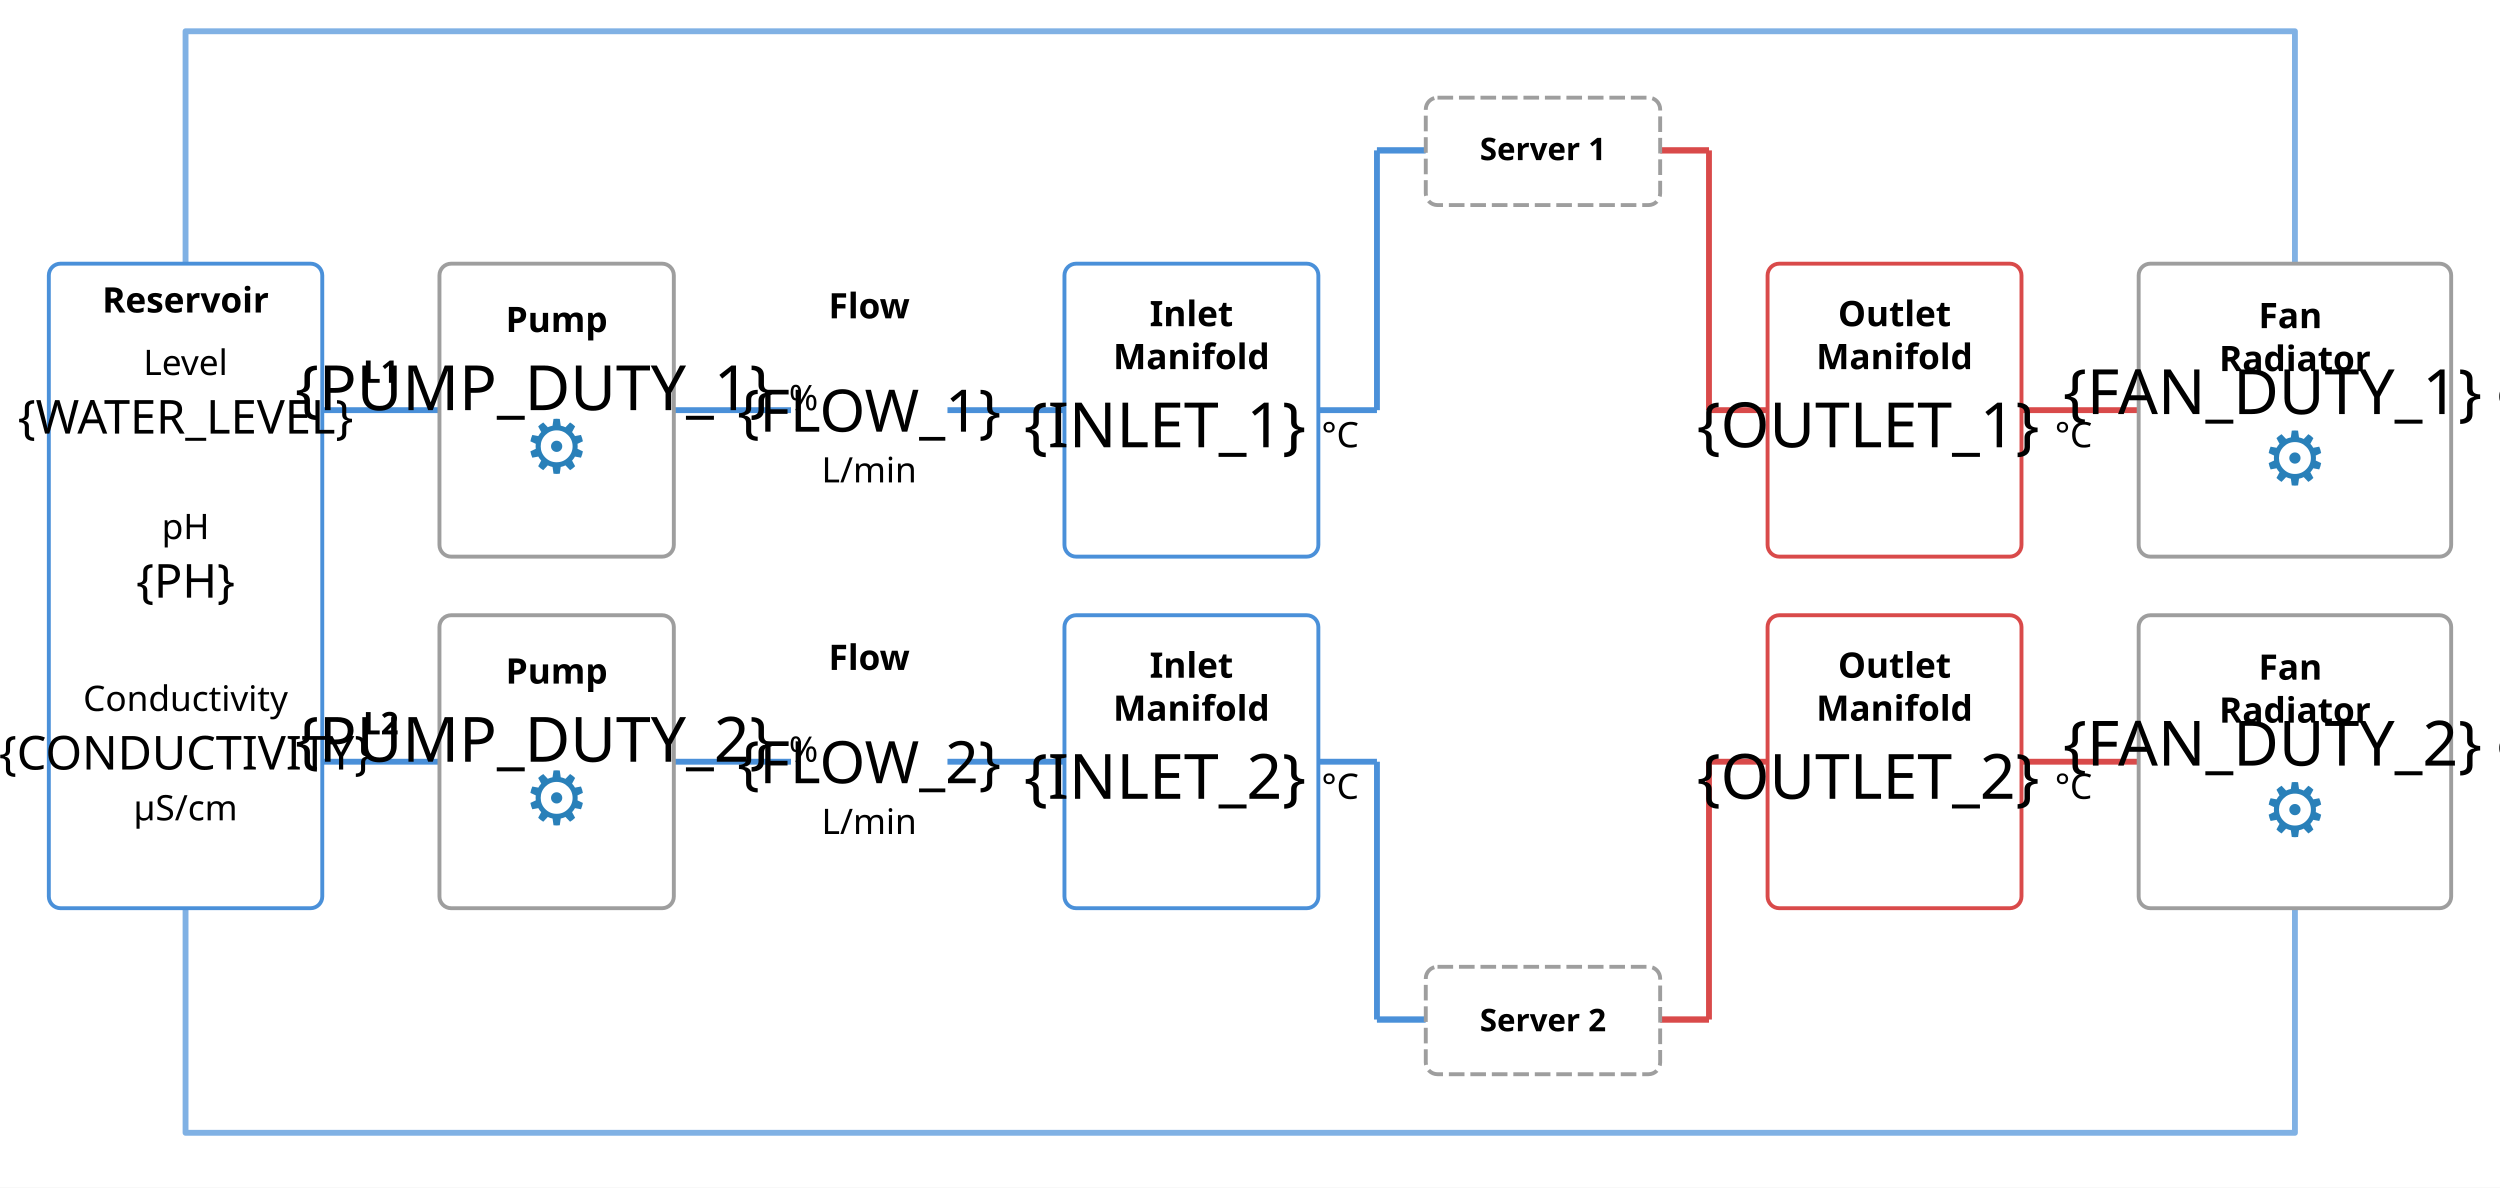
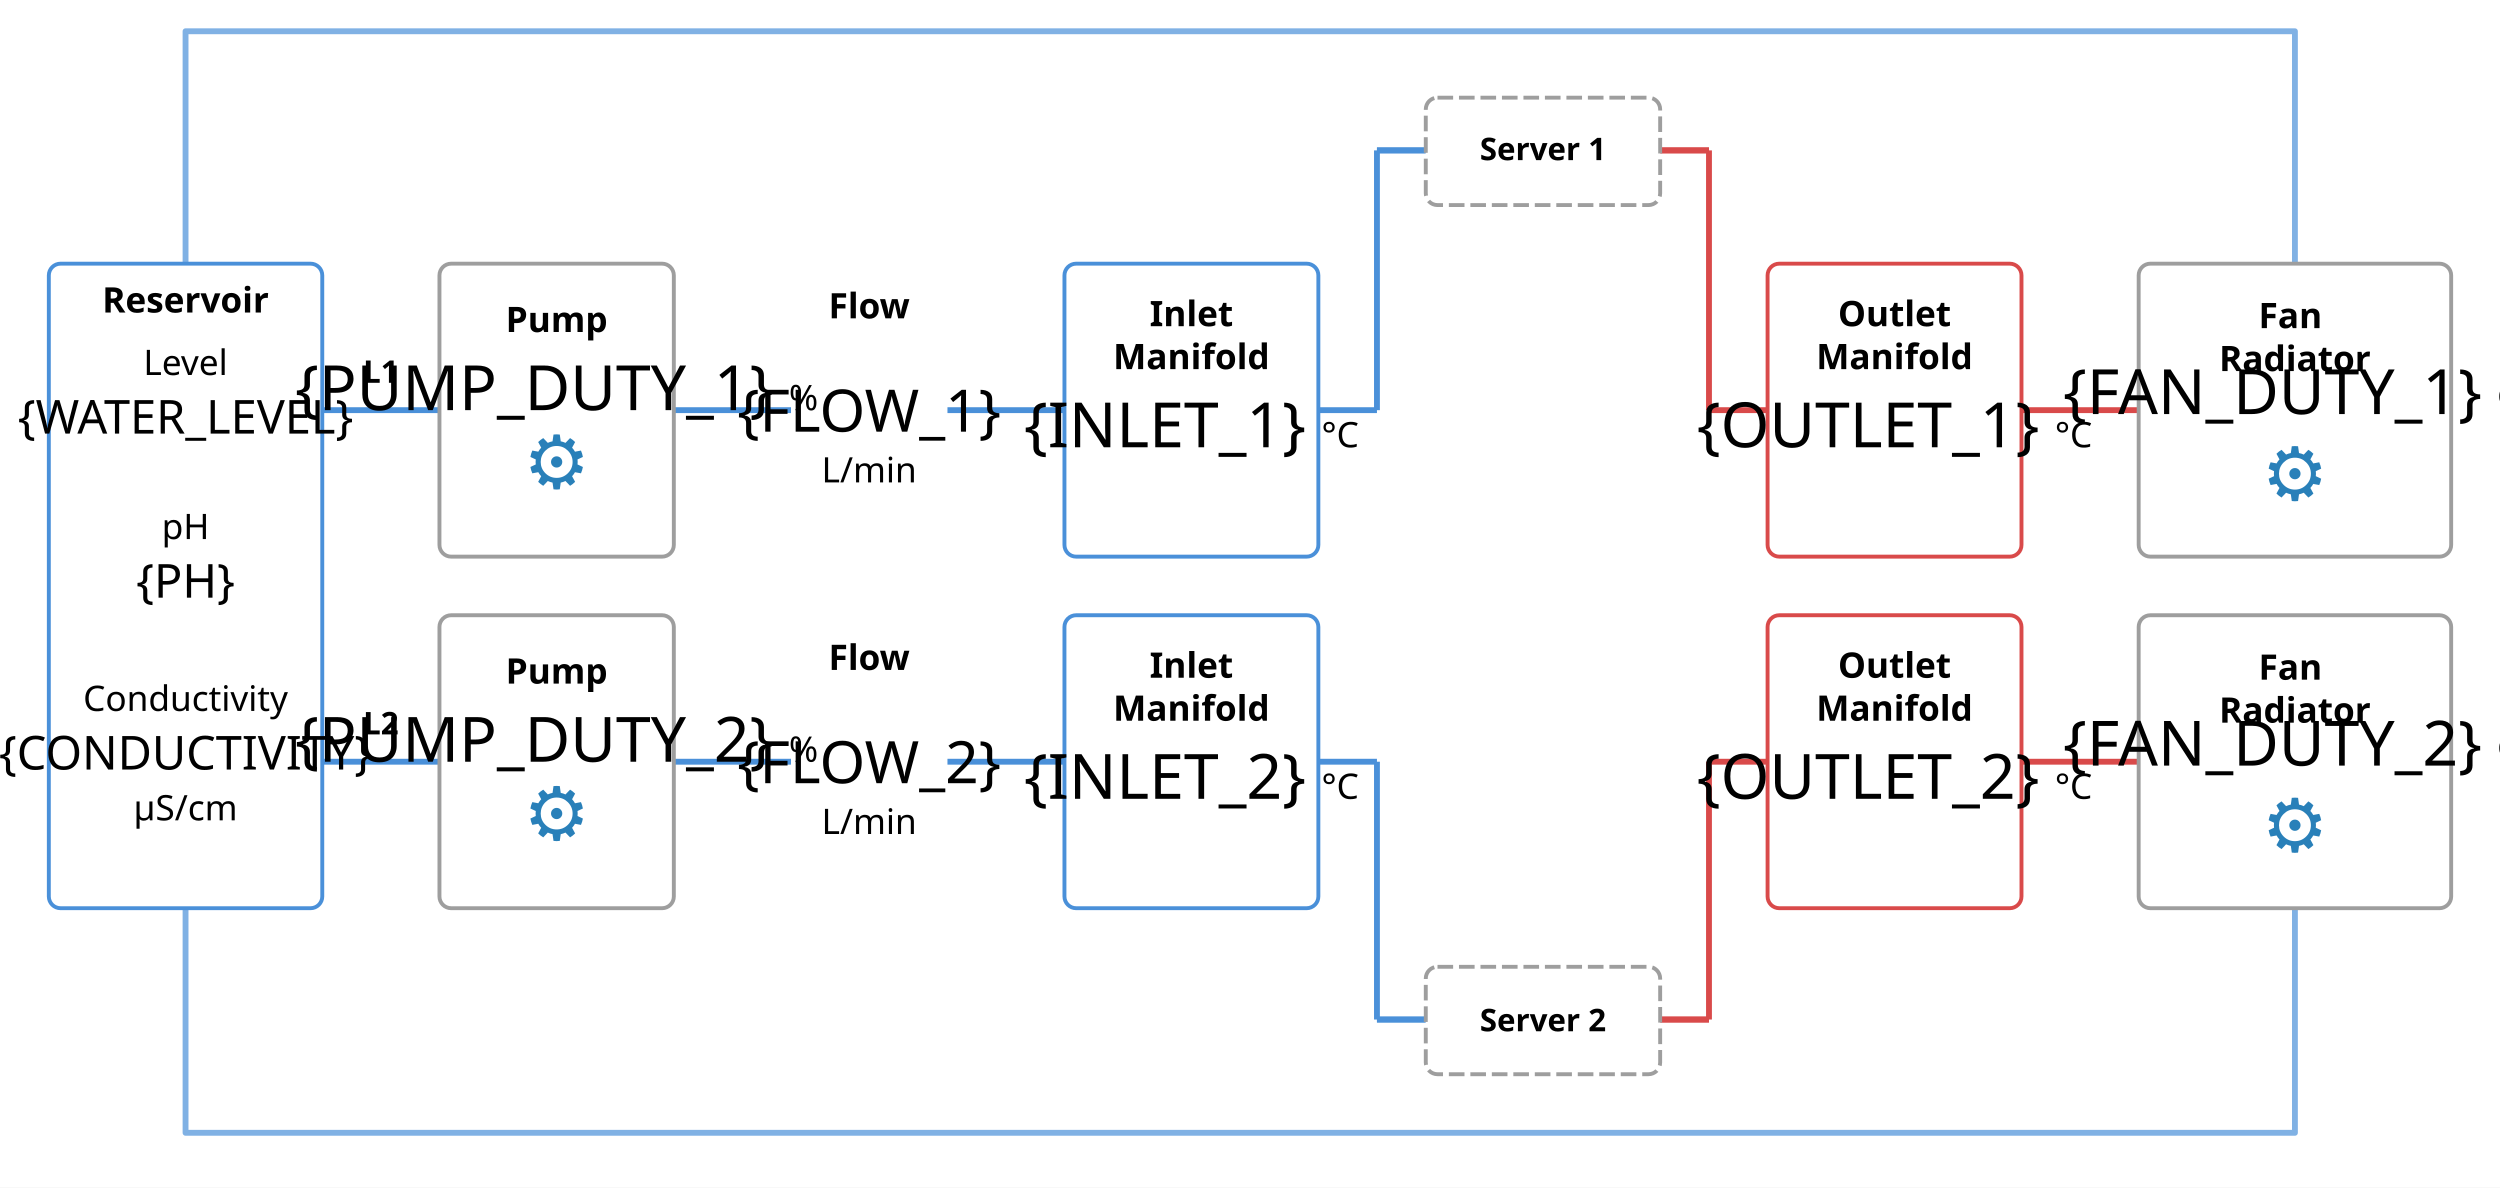
<svg xmlns="http://www.w3.org/2000/svg" viewBox="0 0 1280 608" width="1280" height="608">
  <rect width="1280" height="608" fill="#ffffff" />
  <polyline points="1175,135 1175,16 95,16 95,135" fill="none" stroke="#4a90d9" stroke-width="3" stroke-linejoin="round" opacity="0.7" />
  <polyline points="1175,445 1175,580 95,580 95,445" fill="none" stroke="#4a90d9" stroke-width="3" stroke-linejoin="round" opacity="0.7" />
  <line x1="165" y1="210" x2="225" y2="210" stroke="#4a90d9" stroke-width="3" />
  <line x1="345" y1="210" x2="405" y2="210" stroke="#4a90d9" stroke-width="3" />
  <line x1="485" y1="210" x2="545" y2="210" stroke="#4a90d9" stroke-width="3" />
  <line x1="675" y1="210" x2="705" y2="210" stroke="#4a90d9" stroke-width="3" />
  <line x1="705" y1="210" x2="705" y2="77" stroke="#4a90d9" stroke-width="3" />
  <line x1="705" y1="77" x2="730" y2="77" stroke="#4a90d9" stroke-width="3" />
  <line x1="165" y1="390" x2="225" y2="390" stroke="#4a90d9" stroke-width="3" />
  <line x1="345" y1="390" x2="405" y2="390" stroke="#4a90d9" stroke-width="3" />
  <line x1="485" y1="390" x2="545" y2="390" stroke="#4a90d9" stroke-width="3" />
  <line x1="675" y1="390" x2="705" y2="390" stroke="#4a90d9" stroke-width="3" />
  <line x1="705" y1="390" x2="705" y2="522" stroke="#4a90d9" stroke-width="3" />
  <line x1="705" y1="522" x2="730" y2="522" stroke="#4a90d9" stroke-width="3" />
  <line x1="850" y1="77" x2="875" y2="77" stroke="#d94a4a" stroke-width="3" />
  <line x1="875" y1="77" x2="875" y2="210" stroke="#d94a4a" stroke-width="3" />
  <line x1="875" y1="210" x2="905" y2="210" stroke="#d94a4a" stroke-width="3" />
  <line x1="850" y1="522" x2="875" y2="522" stroke="#d94a4a" stroke-width="3" />
  <line x1="875" y1="522" x2="875" y2="390" stroke="#d94a4a" stroke-width="3" />
  <line x1="875" y1="390" x2="905" y2="390" stroke="#d94a4a" stroke-width="3" />
  <line x1="1035" y1="210" x2="1095" y2="210" stroke="#d94a4a" stroke-width="3" />
  <line x1="1035" y1="390" x2="1095" y2="390" stroke="#d94a4a" stroke-width="3" />
  <rect x="25" y="135" width="140" height="330" rx="6" fill="#ffffff" stroke="#4a90d9" stroke-width="2" />
  <rect x="225" y="135" width="120" height="150" rx="6" fill="#ffffff" stroke="#9e9e9e" stroke-width="2" />
  <rect x="225" y="315" width="120" height="150" rx="6" fill="#ffffff" stroke="#9e9e9e" stroke-width="2" />
  <rect x="405" y="135" width="80" height="150" rx="6" fill="#ffffff" stroke="none" />
  <rect x="405" y="315" width="80" height="150" rx="6" fill="#ffffff" stroke="none" />
  <rect x="545" y="135" width="130" height="150" rx="6" fill="#ffffff" stroke="#4a90d9" stroke-width="2" />
  <rect x="545" y="315" width="130" height="150" rx="6" fill="#ffffff" stroke="#4a90d9" stroke-width="2" />
  <rect x="905" y="135" width="130" height="150" rx="6" fill="#ffffff" stroke="#d94a4a" stroke-width="2" />
  <rect x="905" y="315" width="130" height="150" rx="6" fill="#ffffff" stroke="#d94a4a" stroke-width="2" />
  <rect x="1095" y="135" width="160" height="150" rx="6" fill="#ffffff" stroke="#9e9e9e" stroke-width="2" />
  <rect x="1095" y="315" width="160" height="150" rx="6" fill="#ffffff" stroke="#9e9e9e" stroke-width="2" />
  <line x1="705" y1="77" x2="730" y2="77" stroke="#4a90d9" stroke-width="3" />
  <line x1="850" y1="77" x2="875" y2="77" stroke="#d94a4a" stroke-width="3" />
  <line x1="705" y1="522" x2="730" y2="522" stroke="#4a90d9" stroke-width="3" />
  <line x1="850" y1="522" x2="875" y2="522" stroke="#d94a4a" stroke-width="3" />
  <rect x="730" y="50" width="120" height="55" rx="6" fill="#ffffff" stroke="#9e9e9e" stroke-width="2" stroke-dasharray="8,3" />
  <rect x="730" y="495" width="120" height="55" rx="6" fill="#ffffff" stroke="#9e9e9e" stroke-width="2" stroke-dasharray="8,3" />
  <text x="95" y="160" text-anchor="middle" font-family="sans-serif" font-size="18" font-weight="bold" fill="#000000">Reservoir</text>
  <text x="95" y="192" text-anchor="middle" font-family="sans-serif" font-size="18" fill="#000000">Level</text>
  <text x="95" y="222" text-anchor="middle" font-family="sans-serif" font-size="24" fill="{WATER_LEVEL_C}">{WATER_LEVEL}</text>
  <text x="95" y="276" text-anchor="middle" font-family="sans-serif" font-size="18" fill="#000000">pH</text>
  <text x="95" y="306" text-anchor="middle" font-family="sans-serif" font-size="24" fill="#000000">{PH}</text>
  <text x="95" y="364" text-anchor="middle" font-family="sans-serif" font-size="18" fill="#000000">Conductivity</text>
  <text x="95" y="394" text-anchor="middle" font-family="sans-serif" font-size="24" fill="#000000">{CONDUCTIVITY}</text>
  <text x="95" y="420" text-anchor="middle" font-family="sans-serif" font-size="18" fill="#000000">µS/cm</text>
  <text x="195" y="196" text-anchor="middle" font-family="sans-serif" font-size="16" font-weight="bold" fill="#000000">L1</text>
  <text x="195" y="376" text-anchor="middle" font-family="sans-serif" font-size="16" font-weight="bold" fill="#000000">L2</text>
  <text x="285" y="170" text-anchor="middle" font-family="sans-serif" font-size="18" font-weight="bold" fill="#000000">Pump</text>
  <text x="285" y="210" text-anchor="middle" font-family="sans-serif" font-size="32" fill="#000000">{PUMP_DUTY_1}<tspan dx="8" font-size="18">%</tspan>
  </text>
-   <text x="285" y="242" text-anchor="middle" font-family="sans-serif" font-size="38" fill="#2980b9">⚙</text>
+   <text x="285" y="250" text-anchor="middle" font-family="sans-serif" font-size="38" fill="#2980b9">⚙</text>
  <text x="285" y="350" text-anchor="middle" font-family="sans-serif" font-size="18" font-weight="bold" fill="#000000">Pump</text>
  <text x="285" y="390" text-anchor="middle" font-family="sans-serif" font-size="32" fill="#000000">{PUMP_DUTY_2}<tspan dx="8" font-size="18">%</tspan>
  </text>
-   <text x="285" y="422" text-anchor="middle" font-family="sans-serif" font-size="38" fill="#2980b9">⚙</text>
+   <text x="285" y="430" text-anchor="middle" font-family="sans-serif" font-size="38" fill="#2980b9">⚙</text>
  <text x="445" y="163" text-anchor="middle" font-family="sans-serif" font-size="18" font-weight="bold" fill="#000000">Flow</text>
  <text x="445" y="221" text-anchor="middle" font-family="sans-serif" font-size="30" fill="#000000">{FLOW_1}</text>
  <text x="445" y="247" text-anchor="middle" font-family="sans-serif" font-size="18" fill="#000000">L/min</text>
  <text x="445" y="343" text-anchor="middle" font-family="sans-serif" font-size="18" font-weight="bold" fill="#000000">Flow</text>
  <text x="445" y="401" text-anchor="middle" font-family="sans-serif" font-size="30" fill="#000000">{FLOW_2}</text>
  <text x="445" y="427" text-anchor="middle" font-family="sans-serif" font-size="18" fill="#000000">L/min</text>
  <text x="610" y="167" text-anchor="middle" font-family="sans-serif" font-size="18" font-weight="bold" fill="#000000">Inlet</text>
  <text x="610" y="189" text-anchor="middle" font-family="sans-serif" font-size="18" font-weight="bold" fill="#000000">Manifold</text>
  <text x="610" y="229" text-anchor="middle" font-family="sans-serif" font-size="32" fill="{INLET_1_C}">{INLET_1}<tspan dx="8" font-size="18">°C</tspan>
  </text>
  <text x="610" y="347" text-anchor="middle" font-family="sans-serif" font-size="18" font-weight="bold" fill="#000000">Inlet</text>
  <text x="610" y="369" text-anchor="middle" font-family="sans-serif" font-size="18" font-weight="bold" fill="#000000">Manifold</text>
  <text x="610" y="409" text-anchor="middle" font-family="sans-serif" font-size="32" fill="{INLET_2_C}">{INLET_2}<tspan dx="8" font-size="18">°C</tspan>
  </text>
  <text x="790" y="82" text-anchor="middle" font-family="sans-serif" font-size="16" font-weight="bold" fill="#000000">Server 1</text>
  <text x="790" y="528" text-anchor="middle" font-family="sans-serif" font-size="16" font-weight="bold" fill="#000000">Server 2</text>
  <text x="970" y="167" text-anchor="middle" font-family="sans-serif" font-size="18" font-weight="bold" fill="#000000">Outlet</text>
  <text x="970" y="189" text-anchor="middle" font-family="sans-serif" font-size="18" font-weight="bold" fill="#000000">Manifold</text>
  <text x="970" y="229" text-anchor="middle" font-family="sans-serif" font-size="32" fill="{OUTLET_1_C}">{OUTLET_1}<tspan dx="8" font-size="18">°C</tspan>
  </text>
  <text x="970" y="347" text-anchor="middle" font-family="sans-serif" font-size="18" font-weight="bold" fill="#000000">Outlet</text>
  <text x="970" y="369" text-anchor="middle" font-family="sans-serif" font-size="18" font-weight="bold" fill="#000000">Manifold</text>
  <text x="970" y="409" text-anchor="middle" font-family="sans-serif" font-size="32" fill="{OUTLET_2_C}">{OUTLET_2}<tspan dx="8" font-size="18">°C</tspan>
  </text>
  <text x="1175" y="168" text-anchor="middle" font-family="sans-serif" font-size="18" font-weight="bold" fill="#000000">
    <tspan x="1175" dy="0">Fan</tspan>
    <tspan x="1175" dy="22">Radiator</tspan>
  </text>
  <text x="1175" y="212" text-anchor="middle" font-family="sans-serif" font-size="32" fill="#000000">{FAN_DUTY_1}<tspan dx="8" font-size="18">%</tspan>
  </text>
-   <text x="1175" y="248" text-anchor="middle" font-family="sans-serif" font-size="38" fill="#2980b9">⚙</text>
+   <text x="1175" y="256" text-anchor="middle" font-family="sans-serif" font-size="38" fill="#2980b9">⚙</text>
  <text x="1175" y="348" text-anchor="middle" font-family="sans-serif" font-size="18" font-weight="bold" fill="#000000">
    <tspan x="1175" dy="0">Fan</tspan>
    <tspan x="1175" dy="22">Radiator</tspan>
  </text>
  <text x="1175" y="392" text-anchor="middle" font-family="sans-serif" font-size="32" fill="#000000">{FAN_DUTY_2}<tspan dx="8" font-size="18">%</tspan>
  </text>
-   <text x="1175" y="428" text-anchor="middle" font-family="sans-serif" font-size="38" fill="#2980b9">⚙</text>
+   <text x="1175" y="436" text-anchor="middle" font-family="sans-serif" font-size="38" fill="#2980b9">⚙</text>
</svg>
